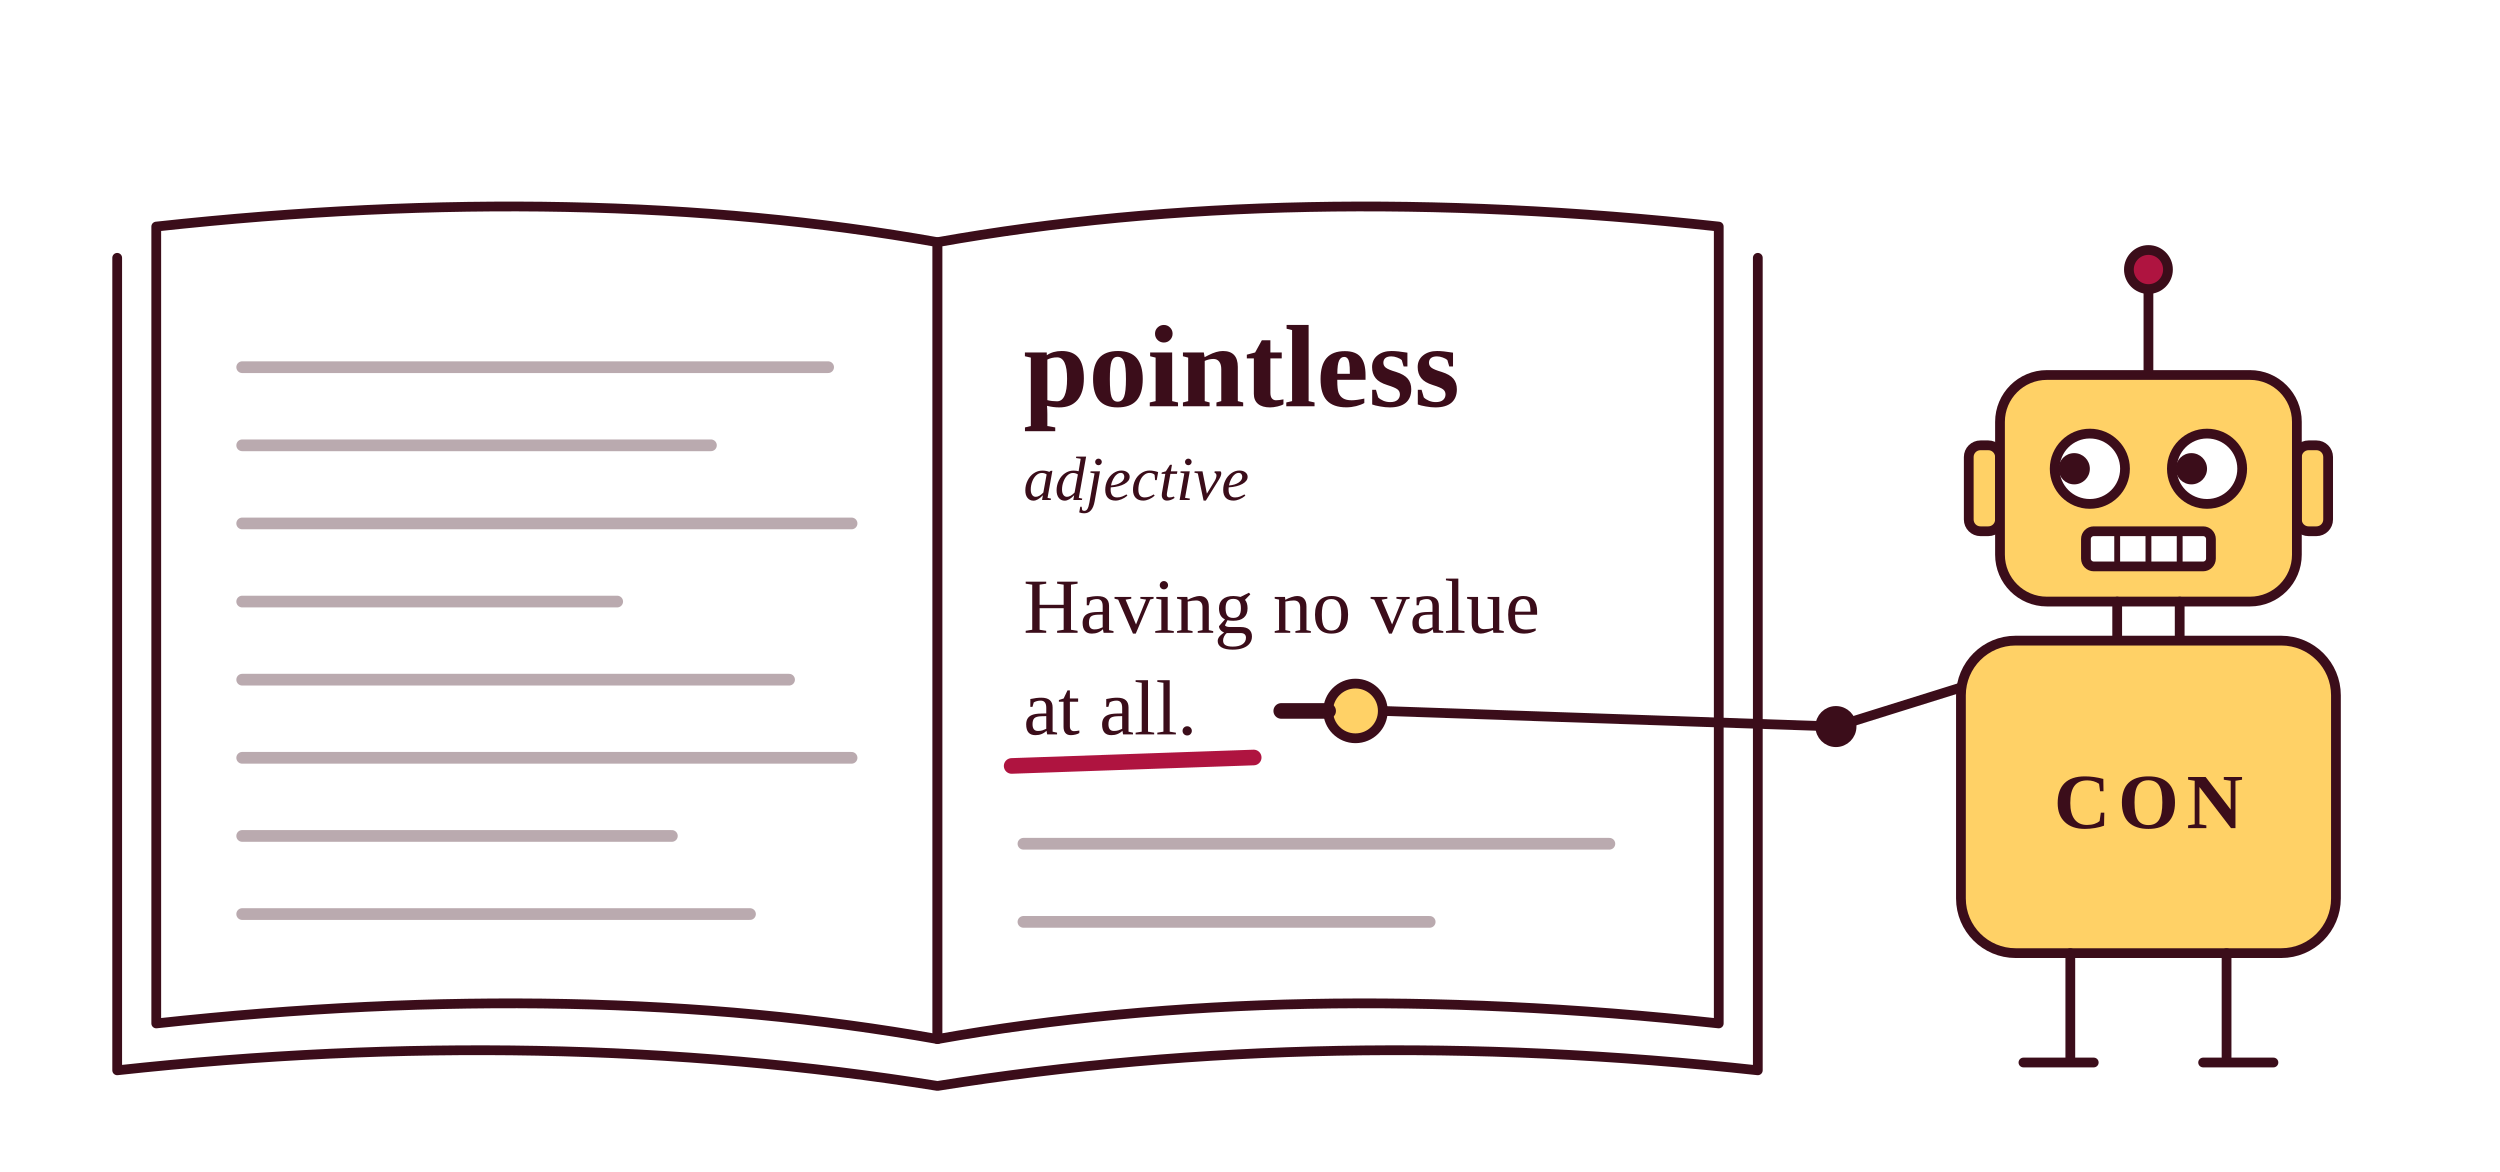
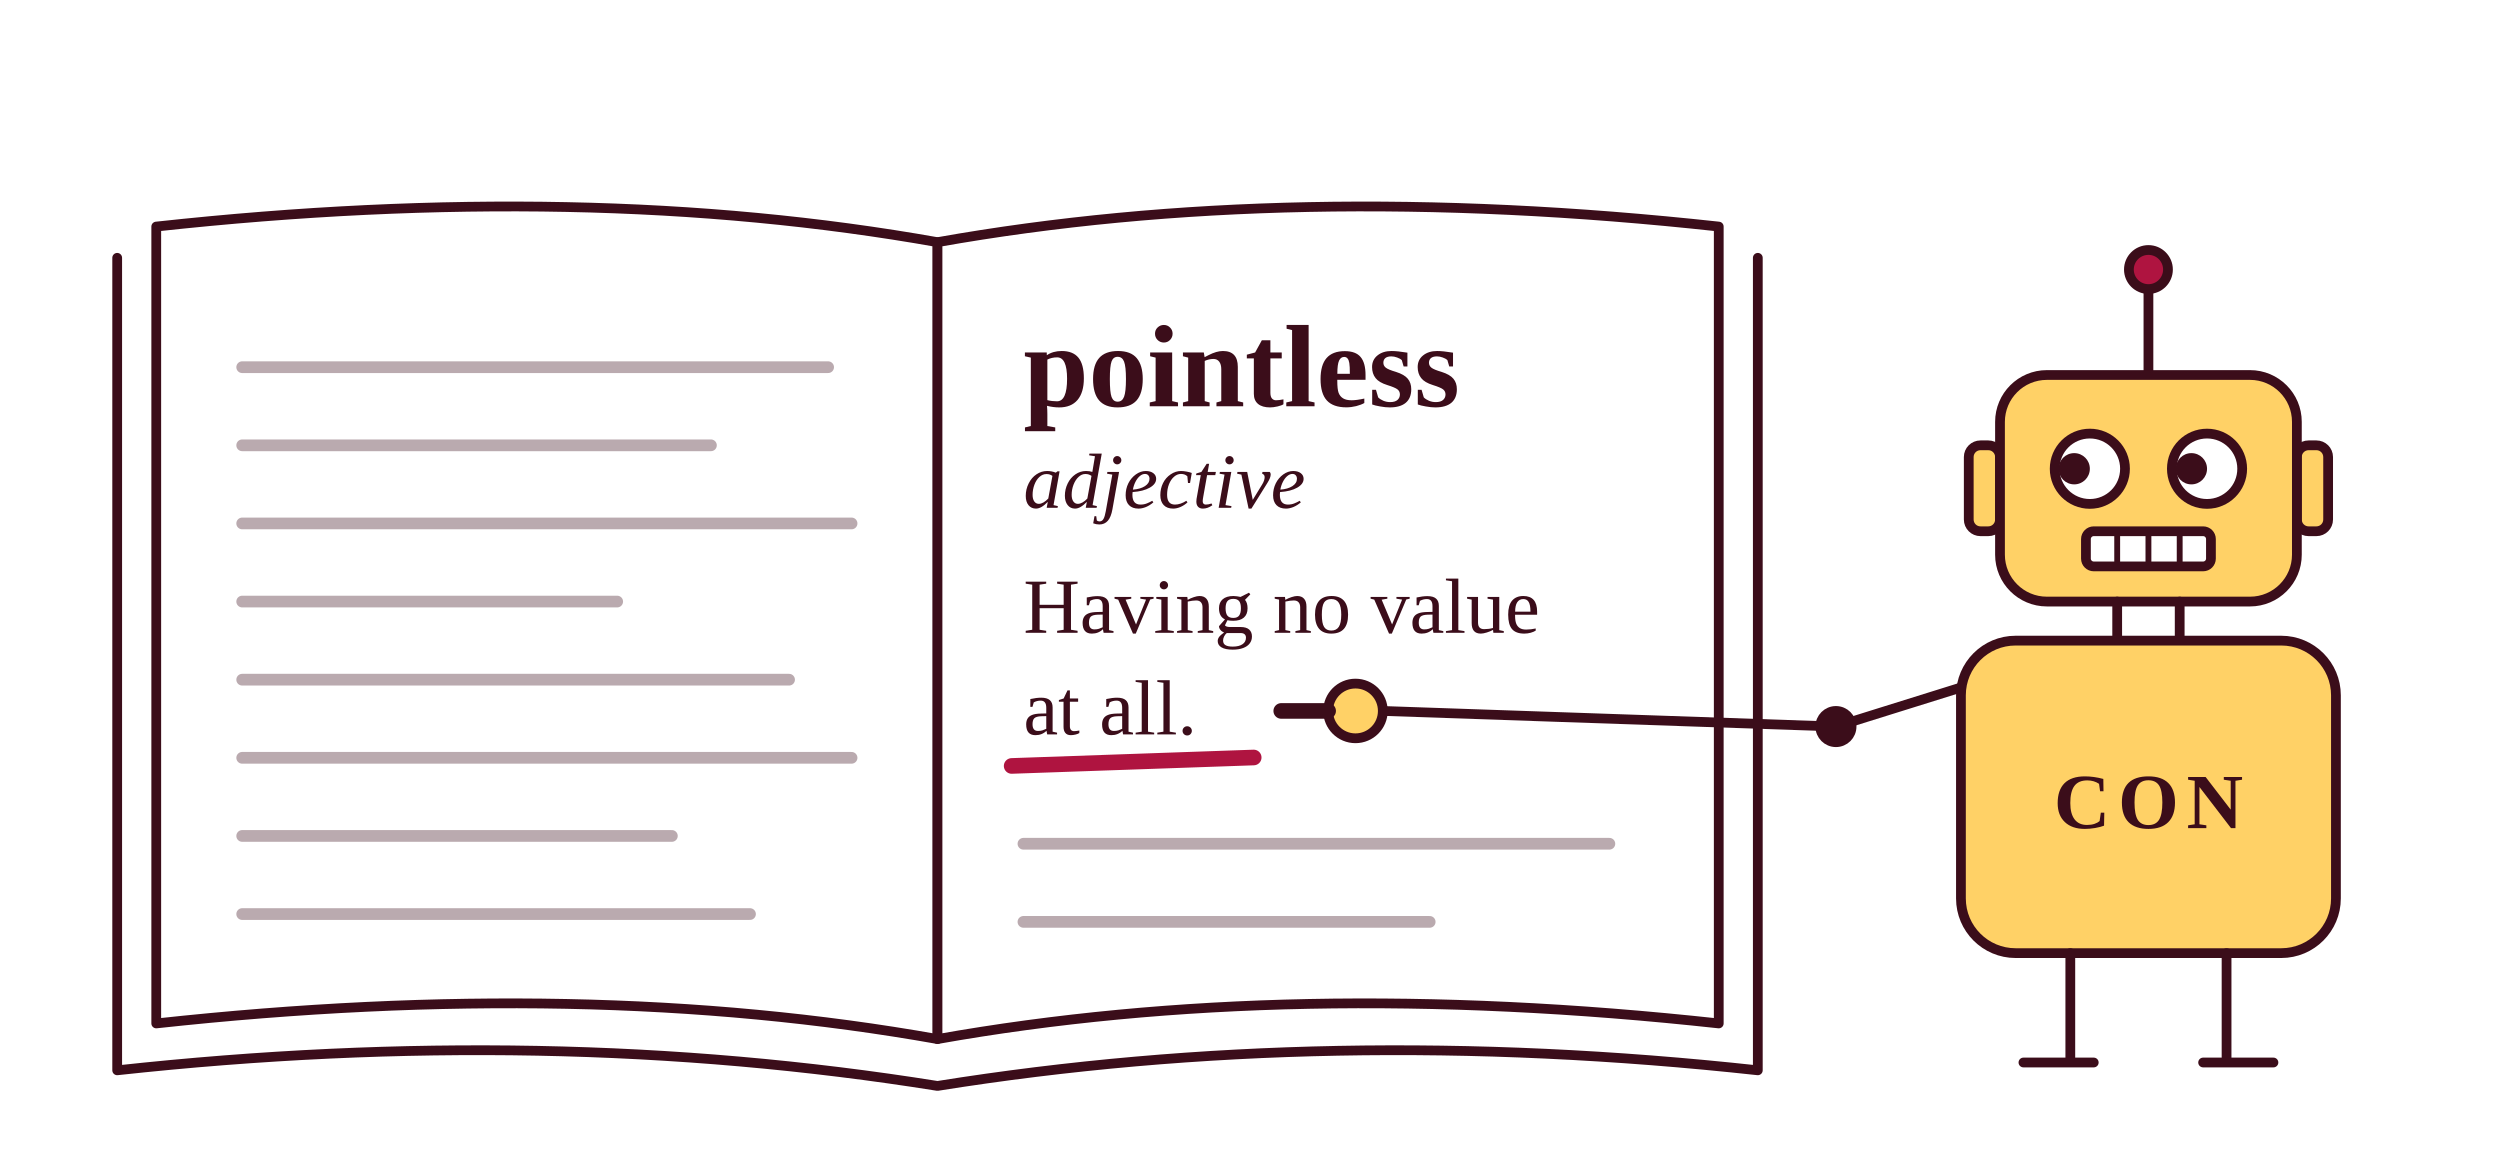
<svg xmlns="http://www.w3.org/2000/svg" viewBox="0 0 640 300" width="100%" role="img" aria-label="A dictionary open at the entry 'pointless, adjective: having no value at all', with 'at all' underlined. A robot marked CON points at the underline." fill="none" stroke="var(--illo-ink, #3b0d1a)" stroke-width="2.5" stroke-linecap="round" stroke-linejoin="round" style="display:block;margin:2rem auto;padding:3%;box-sizing:border-box;border-radius:12px;background:var(--illo-paper, #fbf1e4)">
  <path d="M30 66V274q110-12 210 4q100-16 210-4V66" />
  <path d="M240 62q-90-16-200-4v204q110-12 200 4Z" fill="var(--illo-surface, #fff)" />
  <path d="M240 62q90-16 200-4v204q-110-12-200 4Z" fill="var(--illo-surface, #fff)" />
  <path d="M62 94h150M62 114h120M62 134h156M62 154h96M62 174h140M62 194h156M62 214h110M62 234h130" stroke-width="3" stroke-opacity=".35" />
  <path d="M262 216h150M262 236h104" stroke-width="3" stroke-opacity=".35" />
  <path d="M259 195h62" stroke="var(--illo-accent, #af1440)" stroke-width="4" transform="rotate(-2 290 196)" />
  <g transform="translate(550 96) scale(-1 1)">
    <line x1="0" y1="-22" x2="0" y2="0" />
    <circle cx="0" cy="-27" r="5" fill="var(--illo-accent, #af1440)" />
    <g fill="var(--illo-gold, #ffd166)">
      <rect x="-46" y="18" width="8" height="22" rx="3" />
      <rect x="38" y="18" width="8" height="22" rx="3" />
      <rect x="-38" y="0" width="76" height="58" rx="12" />
    </g>
    <g fill="var(--illo-surface, #fff)">
      <circle cx="-15" cy="24" r="9" />
      <circle cx="15" cy="24" r="9" />
      <rect x="-16" y="40" width="32" height="9" rx="2" />
    </g>
    <circle cx="-11" cy="24" r="4" fill="var(--illo-ink, #3b0d1a)" stroke="none" />
    <circle cx="19" cy="24" r="4" fill="var(--illo-ink, #3b0d1a)" stroke="none" />
    <path d="M-8 40v9M0 40v9M8 40v9" stroke-width="1.5" />
    <path d="M-8 58v10M8 58v10" />
    <rect x="-48" y="68" width="96" height="80" rx="14" fill="var(--illo-gold, #ffd166)" />
    <path d="M-20 148v28M20 148v28M-32 176h18M14 176h18" />
    <path d="M48 80L80 90L196 86" />
    <circle cx="80" cy="90" r="4" fill="var(--illo-ink, #3b0d1a)" />
    <circle cx="203" cy="86" r="7" fill="var(--illo-gold, #ffd166)" />
    <path d="M210 86h12" stroke-width="4" />
  </g>
  <g fill="var(--illo-ink, #3b0d1a)" stroke="none">
    <text x="262" y="104" font-size="30" font-weight="700">pointless</text>
-     <text x="262" y="128" font-size="16" font-style="italic">adjective</text>
+     <text x="262" y="130" font-size="20" font-style="italic">adjective</text>
    <text x="262" y="162" font-size="20">Having no value</text>
    <text x="262" y="188" font-size="20">at all.</text>
    <text x="550" y="212" font-size="20" font-weight="700" letter-spacing="2" text-anchor="middle">CON</text>
  </g>
</svg>
